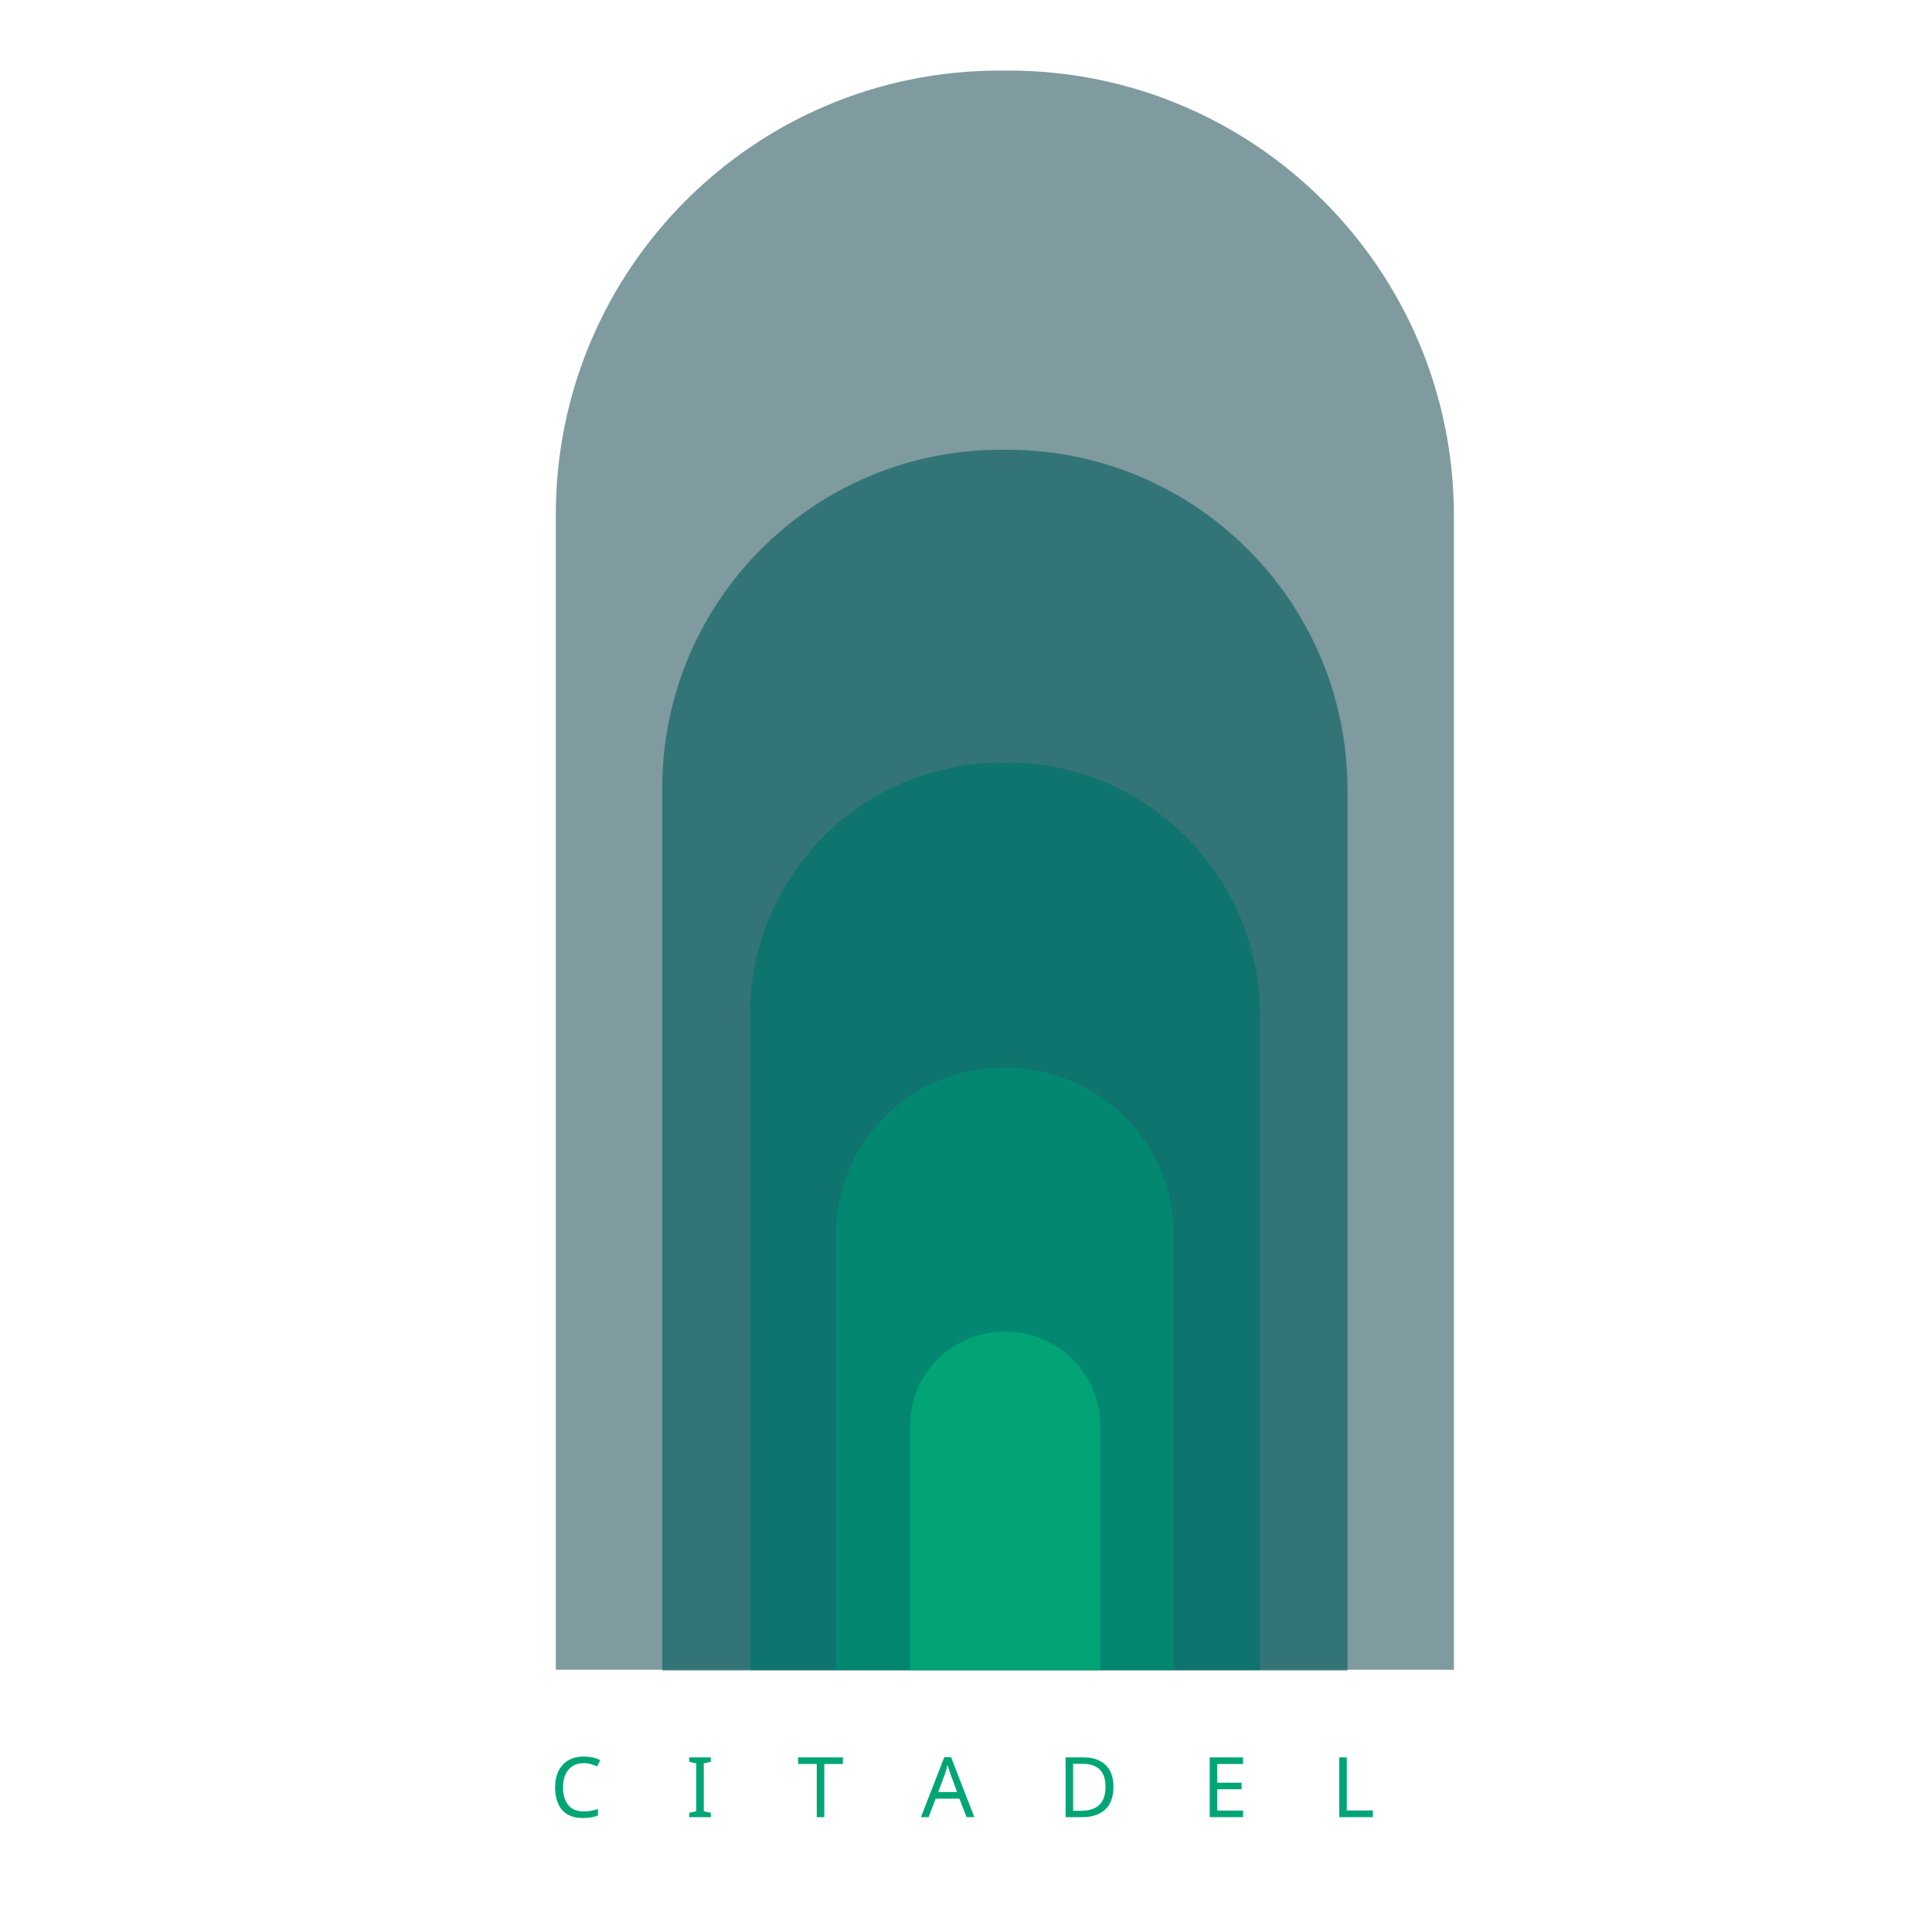
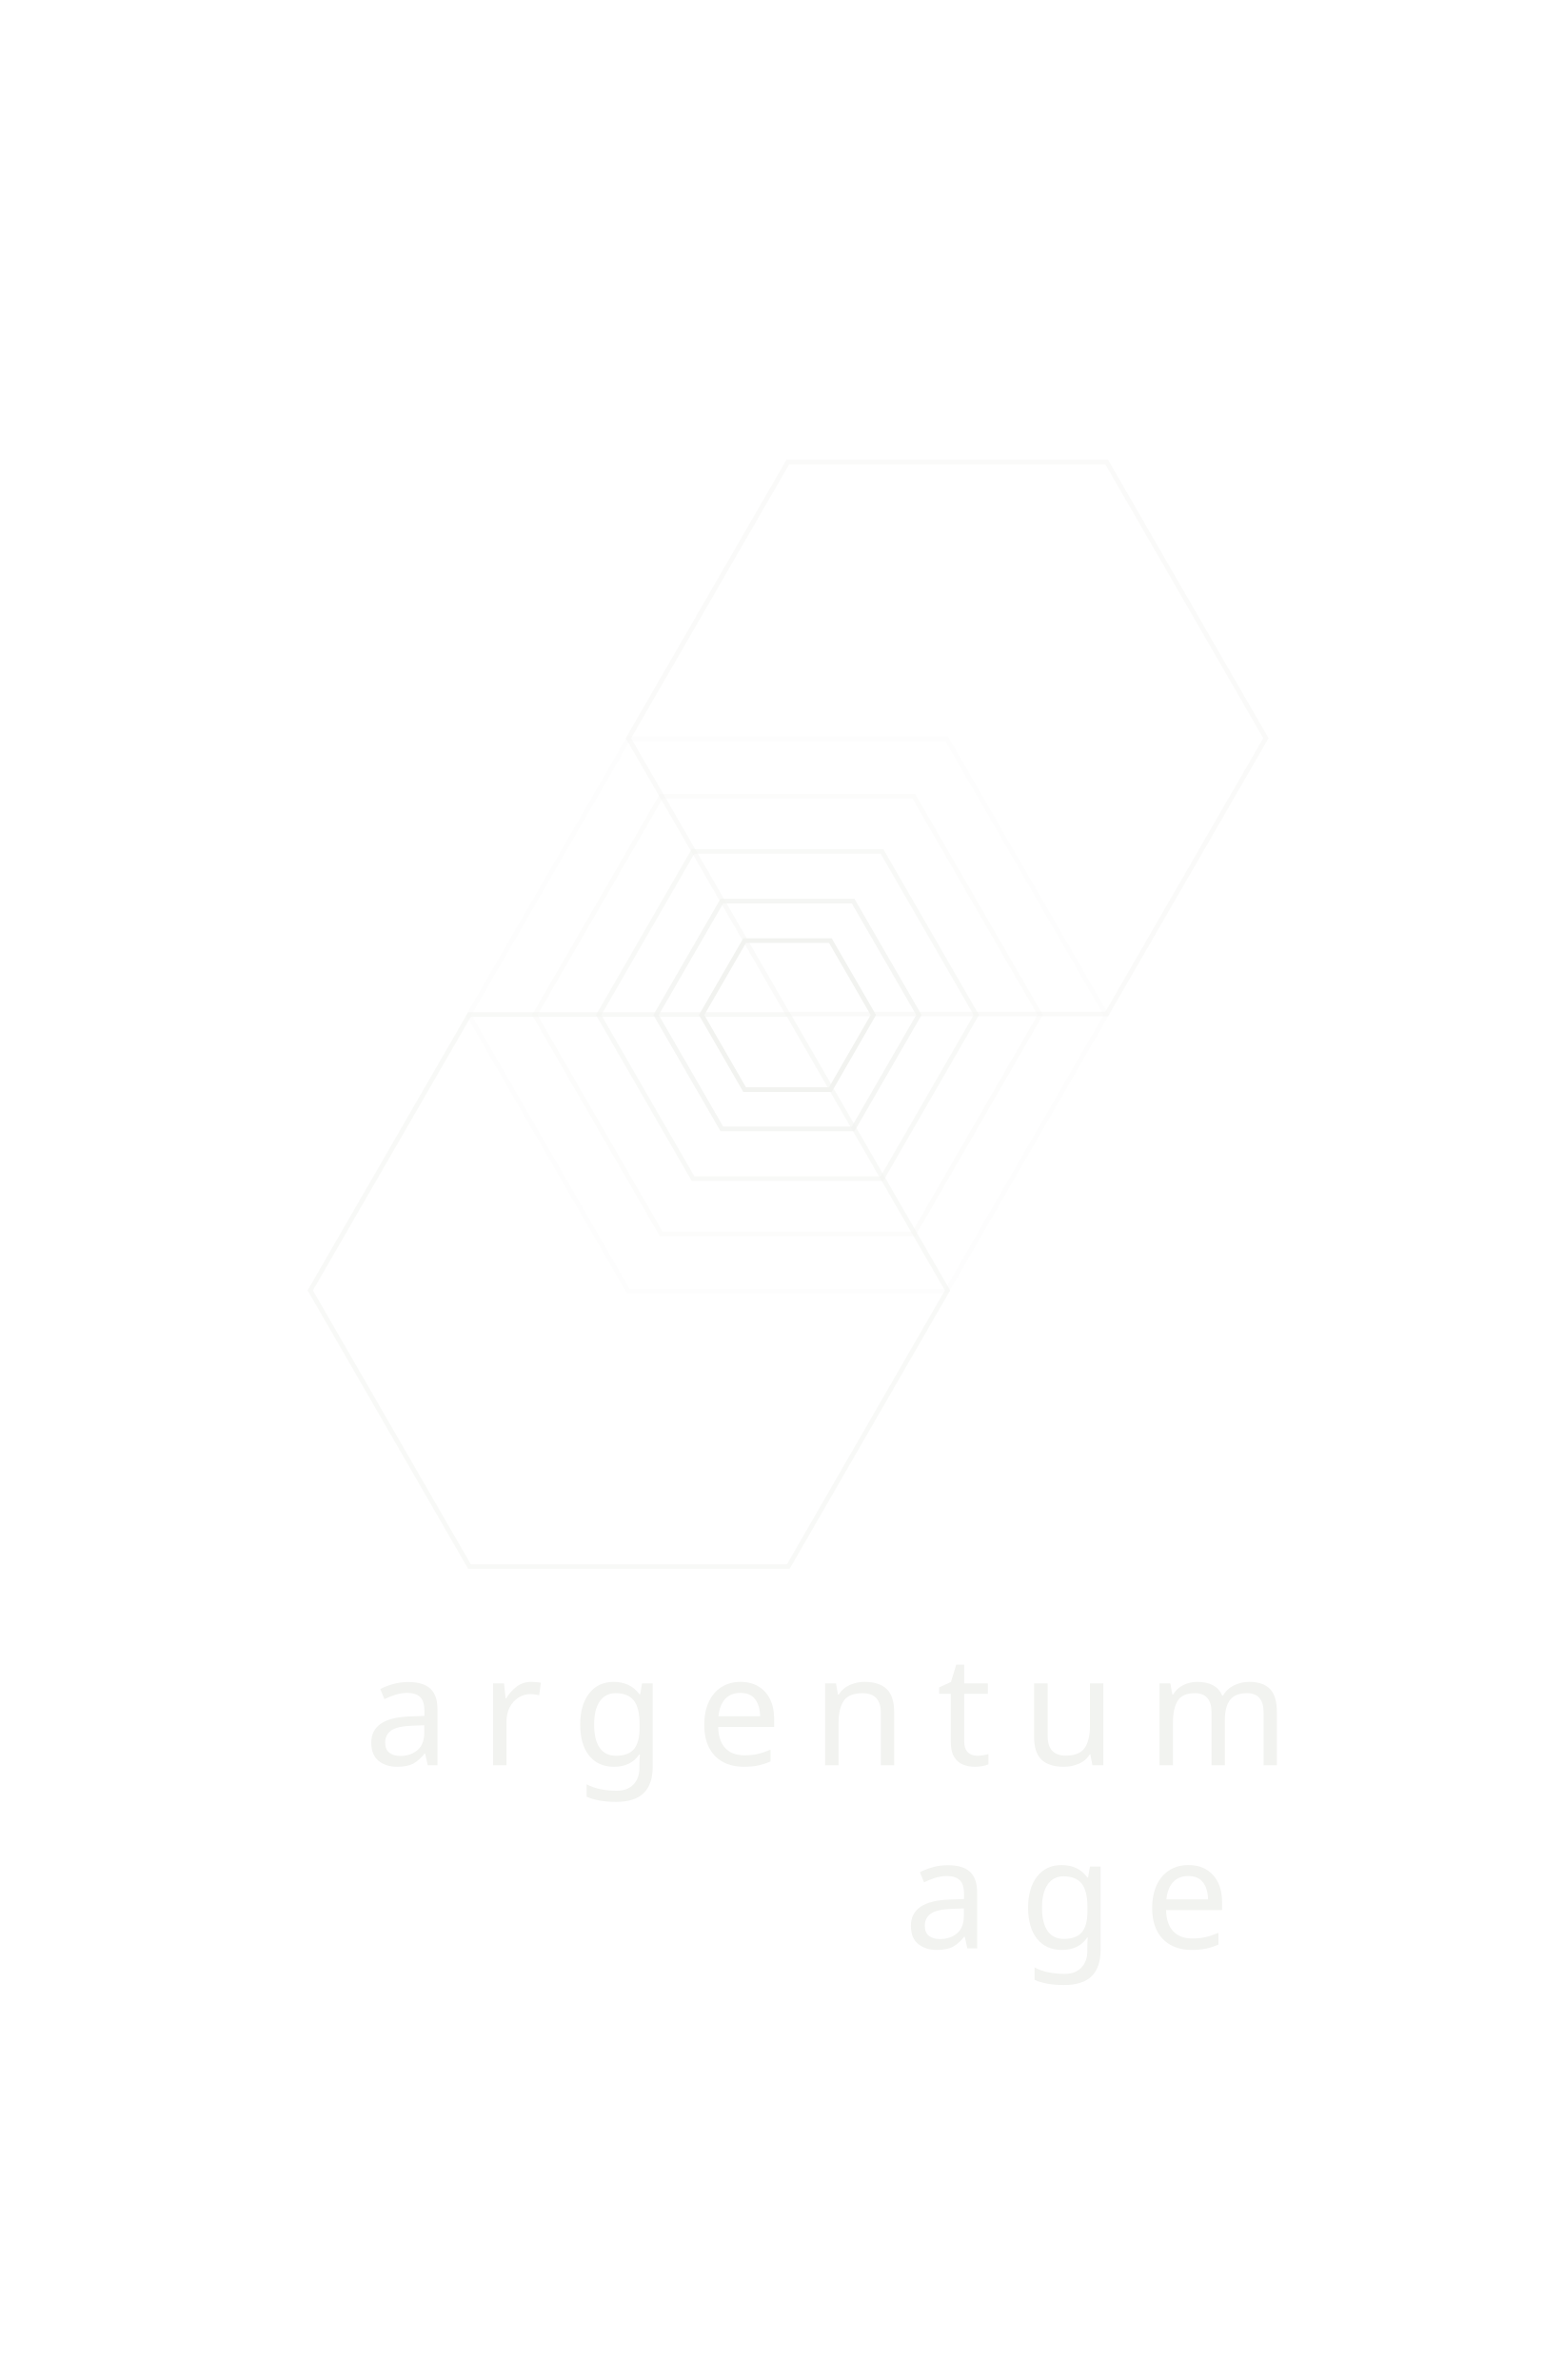
- <svg xmlns="http://www.w3.org/2000/svg" version="1.1" id="Layer_1" x="0px" y="0px" viewBox="0 0 512 512" enable-background="new 0 0 512 512" xml:space="preserve">
+ <svg xmlns="http://www.w3.org/2000/svg" version="1.1" id="Layer_1" x="0px" y="0px" viewBox="0 0 664 1024" enable-background="new 0 0 664 1024" xml:space="preserve">
  <g>
-     <path opacity="0.5" fill="#003840" d="M147.3,442.6V136.3c0-64.9,52.6-117.6,117.6-117.6h2.4c65.2,0,118,52.8,118,118v305.8H147.3z   " />
-     <path opacity="0.6" fill="#005A5B" d="M175.5,442.6V208.9c0-49.6,40.2-89.7,89.7-89.7h1.8c49.7,0,90.1,40.3,90.1,90.1v233.4H175.5z   " />
-     <path opacity="0.7" fill="#007369" d="M198.8,442.6V268.8c0-36.9,29.9-66.7,66.7-66.7h1.4c37,0,67,30,67,67v173.5H198.8z" />
-     <path opacity="0.8" fill="#008C72" d="M221.5,442.6V327.3c0-24.5,19.8-44.3,44.3-44.3h0.9c24.5,0,44.4,19.9,44.4,44.4v115.1H221.5z   " />
-     <path opacity="0.9" fill="#02A676" d="M241.2,442.6v-64.8c0-13.7,11.1-24.9,24.9-24.9h0.5c13.8,0,25,11.2,25,25v64.7H241.2z" />
-     <rect x="69.5" y="466" fill="none" width="393.7" height="22.6" />
-     <text transform="matrix(1 0 0 1 145.7398 481.5713)" fill="#02A676" font-family="'LibreBaskerville-Bold'" font-size="22.181" letter-spacing="22">CITADEL</text>
+     <g>
+       <g>
+         <g>
+           <polygon opacity="0.4" fill="none" stroke="#F2F3F0" stroke-width="2" stroke-miterlimit="10" points="339,436.3 270.4,317.6       339,198.8 476.2,198.8 544.7,317.6 476.2,436.3     " />
+           <polygon opacity="0.5" fill="none" stroke="#F2F3F0" stroke-width="2" stroke-miterlimit="10" points="202,674 133.5,555.2       202,436.5 339.2,436.5 407.7,555.2 339.2,674     " />
+         </g>
+         <polygon opacity="0.15" fill="none" stroke="#F2F3F0" stroke-width="2" stroke-miterlimit="10" points="270.3,555.5 201.7,436.7      270.3,318 407.4,318 476,436.7 407.4,555.5    " />
+         <polygon opacity="0.25" fill="none" stroke="#F2F3F0" stroke-width="2" stroke-miterlimit="10" points="284.5,530.9 230.1,436.7      284.5,342.6 393.2,342.6 447.6,436.7 393.2,530.9    " />
+         <polygon opacity="0.5" fill="none" stroke="#F2F3F0" stroke-width="2" stroke-miterlimit="10" points="298.2,507.1 257.6,436.7      298.2,366.3 379.5,366.3 420.1,436.7 379.5,507.1    " />
+         <polygon opacity="0.75" fill="none" stroke="#F2F3F0" stroke-width="2" stroke-miterlimit="10" points="310.6,485.7 282.3,436.7      310.6,387.7 367.1,387.7 395.4,436.7 367.1,485.7    " />
+         <polygon fill="none" stroke="#F2F3F0" stroke-width="2" stroke-miterlimit="10" points="320.4,468.8 301.9,436.7 320.4,404.7      357.3,404.7 375.8,436.7 357.3,468.8    " />
+       </g>
+       <text transform="matrix(1 0 0 1 156.7388 759.4965)">
+         <tspan x="0" y="0" fill="#F2F3F0" font-family="'CoreMellow15','LibreBaskerville-Bold'" font-size="65.672" letter-spacing="13">argentum</tspan>
+         <tspan x="232.2" y="78.8" fill="#F2F3F0" font-family="'CoreMellow15','LibreBaskerville-Bold'" font-size="65.672" letter-spacing="13">age</tspan>
+       </text>
+     </g>
  </g>
</svg>
